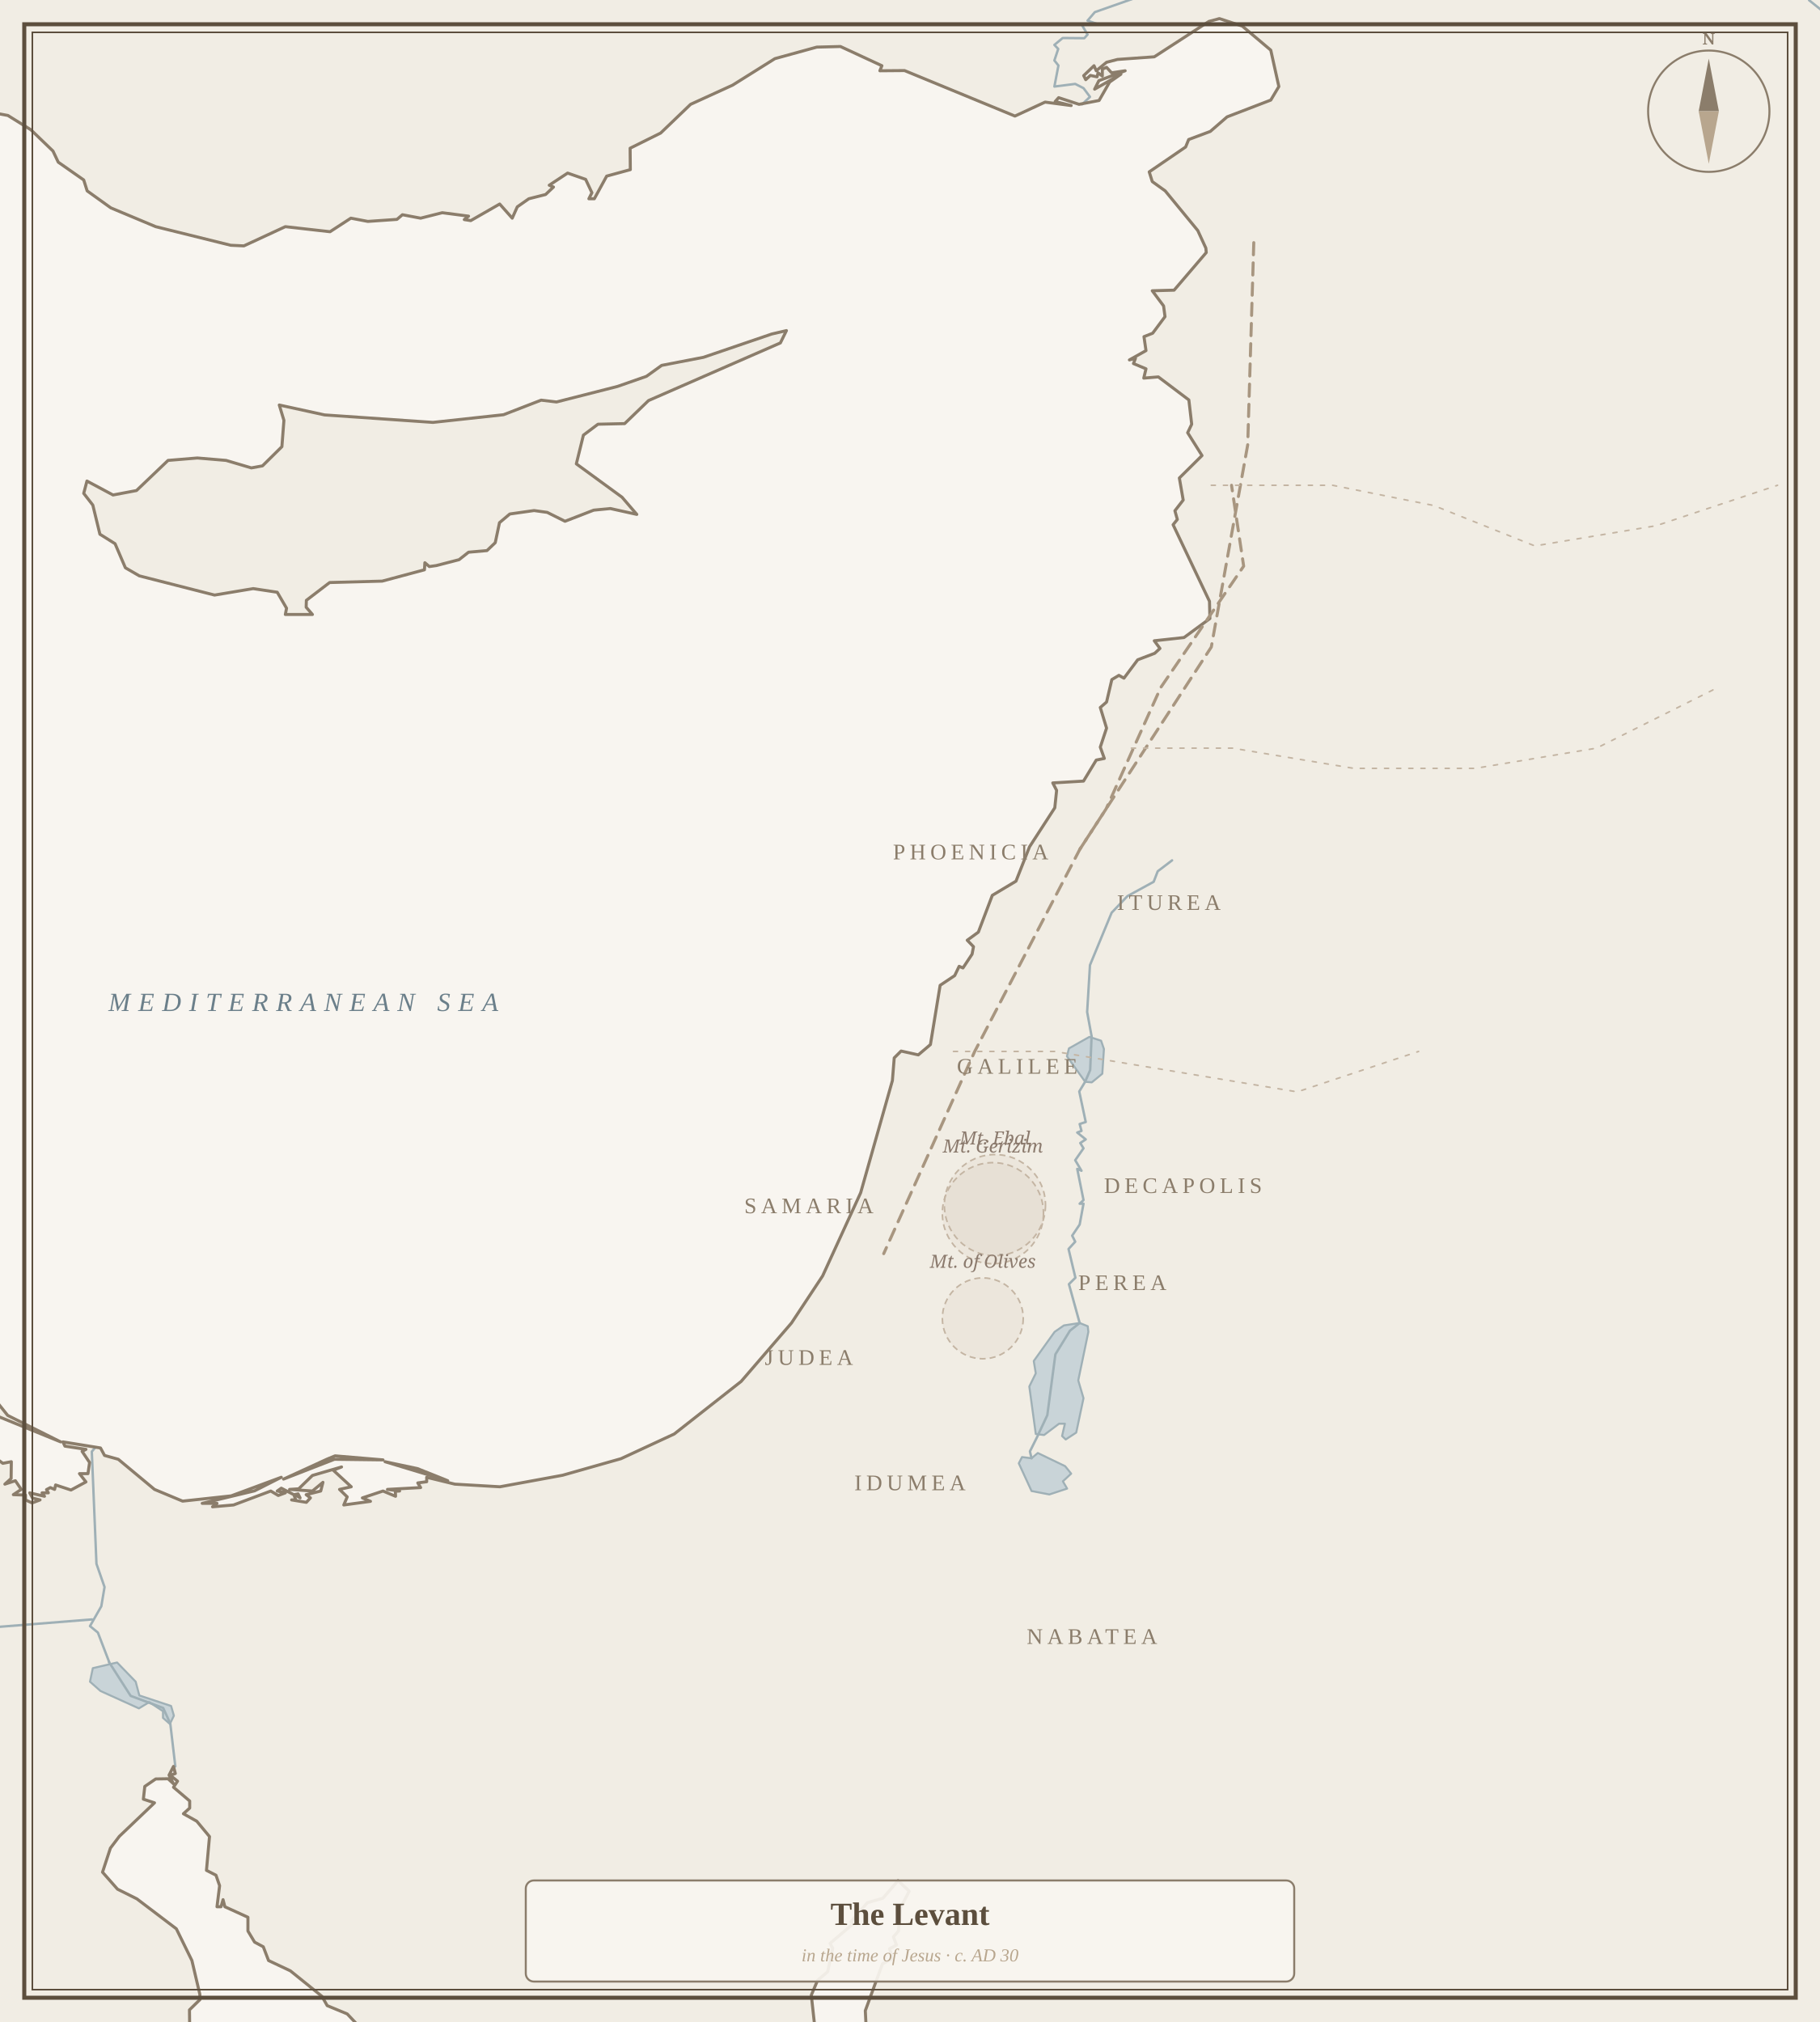
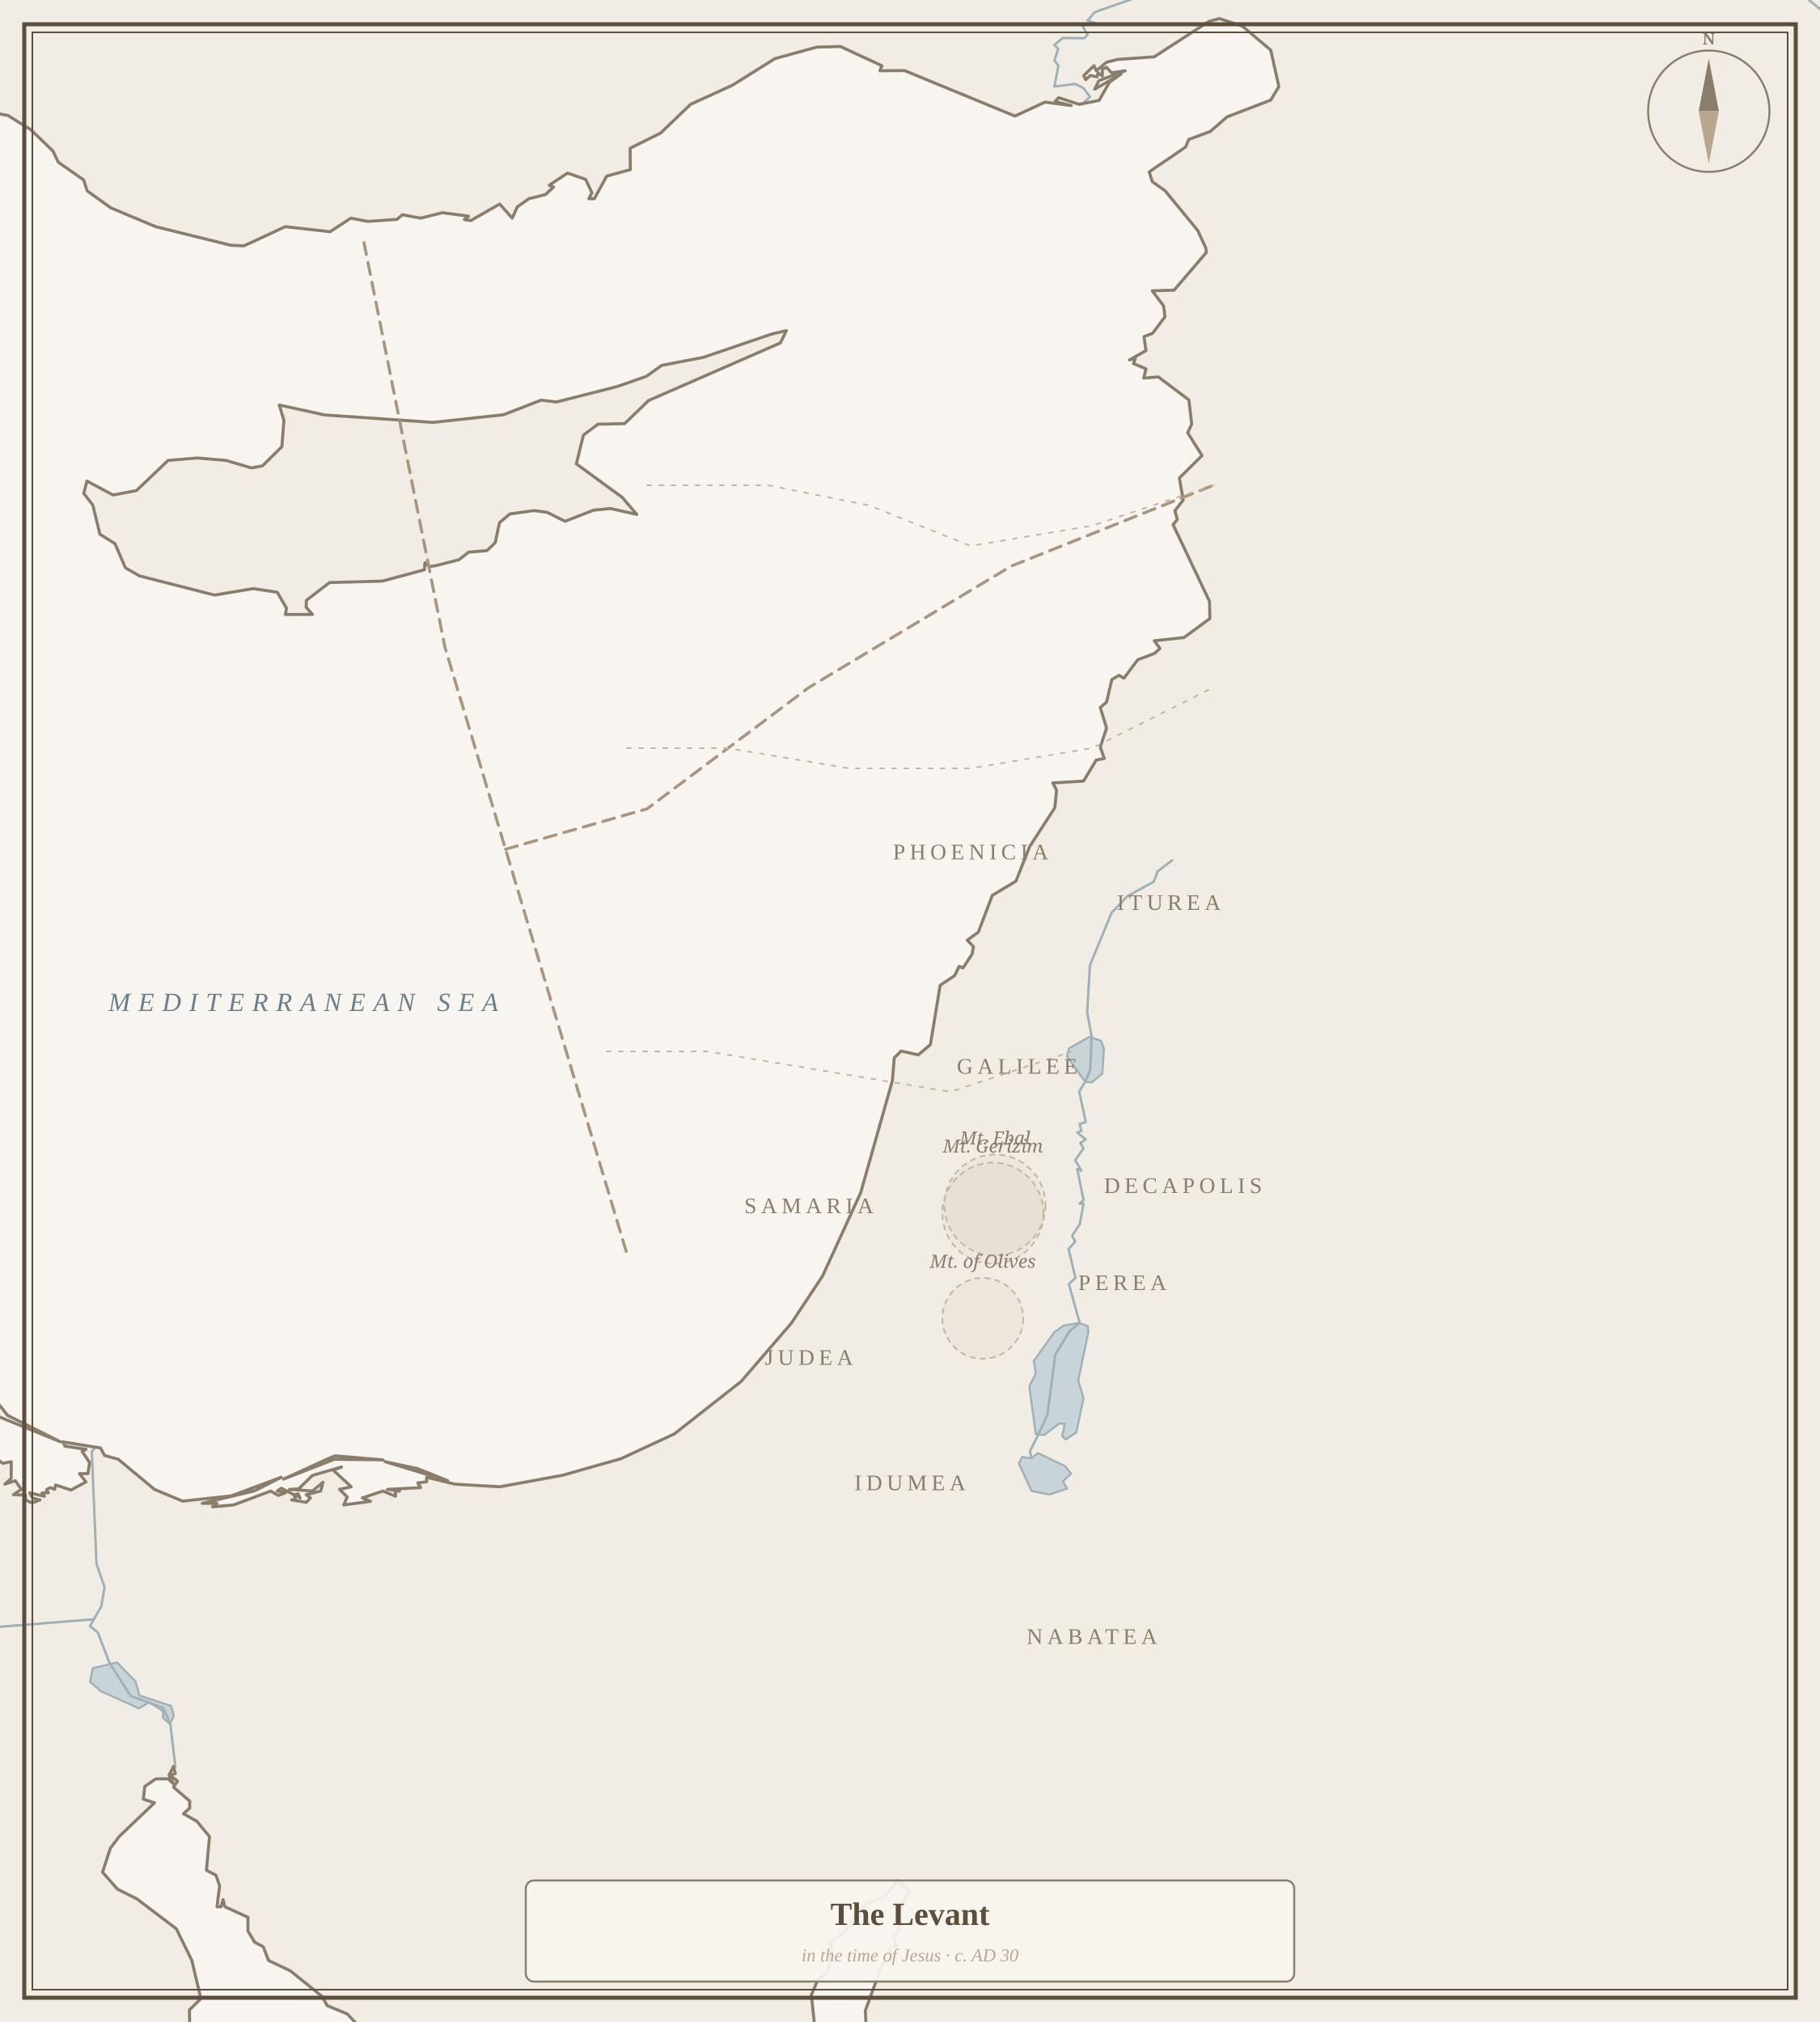
<svg xmlns="http://www.w3.org/2000/svg" viewBox="0 0 900 1000" width="900" height="1000">
  <defs>
    <filter id="parchment-texture">
      <feTurbulence type="fractalNoise" baseFrequency="0.04" numOctaves="3" result="noise" />
      <feColorMatrix type="matrix" values="0 0 0 0 0.95  0 0 0 0 0.93  0 0 0 0 0.89  0 0 0 0.04 0" in="noise" result="tint" />
      <feBlend in="SourceGraphic" in2="tint" mode="multiply" />
    </filter>
  </defs>
  <rect x="0" y="0" width="900" height="1000" fill="#F8F5F0" />
  <polygon points="-45,1050 -45,691.3 -24.3,684.3 -13,683.1 -8.3,684.9 3.8,700 30,713.1 -0.7,700.6 -4.8,695.4 -1,695.3 -12.3,684.5 -16.6,683.5 -18.2,685.2 -20.2,684.3 -20.2,686 -22.3,685.2 -23.3,687.8 -20.2,687.8 -18.2,696.4 -23.8,691.9 -26.4,694.6 -21.2,694.6 -21.8,697.1 -18.2,698 -25.5,698.9 -23.3,700.6 -25.8,704 -21.2,705.8 -30.4,705.1 -30.6,711.1 -34.9,714.4 -26.9,715.2 -24.8,718.5 -17.1,722 -14,718.5 -14,722 -16.1,722.9 -14,722.9 -15.1,724.6 -11,723.7 -11.1,726.6 -2,721.2 1.4,723.7 5.6,722.9 5.5,731.2 2.4,734 7.6,732.3 10.5,736.6 6.6,739.2 12.6,739.4 12.6,741.8 15.9,743.3 19.8,741.8 16.1,740.9 14.7,738.3 22,740 20.8,738.3 23.9,738.3 23,736.7 24.9,735.7 27,736.6 27.5,734.4 35.1,736.9 42.5,732.9 39.3,728.8 43.5,728.8 44.3,723.3 40.6,717.8 42.5,716.8 32.1,715.2 31.1,713.1 49.7,716.1 51.7,719.8 58.5,721.7 76.4,736.6 90.3,742.4 114.3,739.8 139.1,730.6 125.9,737.3 100,743.5 107.3,743.5 105.1,745.2 115.5,744.3 133.9,737.4 137.6,739.6 141.1,738.3 137.1,737.4 139.1,736 145.3,739.2 146.3,741.8 144.2,741.8 151.5,743 153.5,740.8 151.4,739.2 158.6,737.4 159.7,733.1 154.5,737.4 143.2,736.6 147.7,736.3 154.5,729.7 168.9,725.5 164.8,727.1 173.7,735.3 167.9,736.6 171.7,740.3 170,744.3 183.2,742.5 179.2,740.8 189.4,737.4 195.6,740 195.5,737.5 197.6,737.4 191.6,736.6 208,735.7 206.6,733.4 211,732.8 211,730.6 224.9,734 247.2,735.3 278.2,729.6 307.1,721.4 333.4,709.2 366.5,683.2 391.4,654.3 406.8,631 425.6,589.9 441.3,534.4 442.2,523.2 445.6,519.8 454.1,521.7 460.1,516.6 464.9,487.3 472.1,482.5 474.3,477.9 476.2,478.7 480.7,471.9 481.4,468.2 478.3,465 483.8,461 490.7,442.8 502.4,435.8 509.1,418.8 521.6,399.5 522.5,390.9 520.6,387.2 535.8,386.3 542.1,375.9 546.1,375.1 544.1,369.5 547.2,360.1 544.1,349.9 547.2,347.2 549.8,336.1 553.3,334 555.8,335.4 562.6,326.3 571,323.1 573.6,320.7 570.8,316.9 585.5,315.3 598.3,305.9 598.1,297.4 580.1,259.5 582.2,256.9 581,252.6 585.1,247.3 583.2,236.4 594.4,225.3 587.3,214 589.3,209.8 587.9,197.8 572.8,186.4 565.6,187 566.7,182.4 560.5,179.8 561.5,177.2 558.5,178 566.7,173.4 565.7,166.5 570,164.8 576.1,156.6 575.4,151.3 569.8,143.8 580.6,143.5 596.5,124.9 596.3,122.7 592.3,114 576.2,94.4 569.8,89.8 568.3,85 586.3,72.7 587.8,69 598.5,65 606.8,57.8 628.4,49.5 632.4,42.8 628.4,24.8 614.3,12.9 603,9.2 597.8,10.6 570.8,28.1 552.6,29.4 547.2,30.8 542.1,35 541,32.5 535.9,37.4 536.9,39.4 539.2,37.3 542.5,38 543,36 545.1,37.6 545.1,34.2 547.2,33.3 549.7,36 556.4,35 543.4,39.9 541.3,44.1 554.3,36.7 548.7,40.6 543.5,49.7 533.6,51.6 523.5,48.3 521.8,50.2 529.7,52.2 516.8,50.5 501.9,57.4 447.3,34.9 435.1,35 436.1,32.5 415.6,23 403.9,23.3 383.2,29 362.3,42.1 341.5,51.6 326.7,65.8 311.6,73.3 311.7,83.9 300,87.1 293.9,98.3 291.2,98.3 292.7,95.3 289.6,88.7 280.7,85.6 271.6,91.6 273.7,92.5 269.8,96.2 261.5,98.3 255.8,102.3 253.3,107.9 247.1,100.9 232.8,109.1 229.6,108.6 231.7,106.9 218.7,105.2 208,107.9 199,106.2 196.3,108.5 181.9,109.5 173.5,107.9 163.2,114.6 141.1,112.1 120.6,121.6 114.1,121.3 77,112.1 54.8,102.8 43.1,94.4 41.4,89 28.8,80.2 26.2,74.7 15.3,64.2 3.9,57.1 -27.4,51.3 -39.5,44.7 -45,44.4 -45,-50 945,-50 945,1050 419.2,1050 416.8,1041.9 425.8,1021.4 426.3,1013.8 423.8,1012.5 428.4,1004.5 427.9,994.4 436.4,971.2 441.3,968.7 439.9,963.8 443.3,961.9 441.8,957.9 444.3,955 445.3,943.6 449.6,935.3 444.1,930.1 436.6,938.8 428.9,941 420.8,950.4 421.8,951.5 410.5,961.1 411.8,963.6 409.3,975.1 404.3,979.4 401.2,986.7 402.8,1001.4 396.1,1006.4 397.1,1017.1 393,1019.3 395,1028.7 393.7,1033 382.6,1050 183.2,1050 179.2,1040.6 184.2,1029.5 176.2,1020.4 174.9,1003 176.7,1001.3 171.7,996 161.8,991.9 159.2,987.3 143.6,974.7 132.8,969.6 130.2,962.8 125.9,960.5 122.6,955 122.6,948.2 111.2,943 110.3,939.5 109.3,943 107.3,943 108.6,932.6 106.8,927.4 102.1,925 103.6,908.3 97.3,900.7 90.7,897 93.8,894.2 93.8,890.7 85.8,883.9 87.8,880.9 84.2,878 86.7,877.1 85.8,873.6 83.6,877.9 85.8,882.2 83.1,879.7 77,879.8 71.6,883.5 70.9,889.8 76.4,891.6 59,908.2 54.6,914 50.7,925.9 58.1,934.3 67.7,939.1 87.2,953.9 94.9,969.6 98.8,986.2 98.9,988.9 93.7,994 93.8,1003.4 101,1009.8 102.1,1014.9 112.4,1024.4 121,1027.7 129.8,1050" fill="#F1EDE4" stroke="none" />
  <polygon points="146.8,739.8 145.4,739.2 147.4,738.8 148.4,740.8 146.8,739.8" fill="#F1EDE4" stroke="none" />
  <polygon points="206.4,726.3 221.4,732.3 190.4,722.9 206.4,726.3" fill="#F1EDE4" stroke="none" />
  <polygon points="161.8,721.6 165.7,720 189.4,722 165.4,721.7 140.2,731.5 161.8,721.6" fill="#F1EDE4" stroke="none" />
  <polygon points="381.6,165.2 388.9,163.5 385.9,169.6 320.7,198.1 308.9,209.5 295.7,209.8 288.5,215.2 285,229.4 307.6,245.9 314.9,254.4 301.8,251.5 293.6,252.3 279.4,257.8 270.6,253.4 264.1,252.5 252.1,254.2 247,258.5 244.9,268.4 240.8,272.3 231.7,273.1 227,276.8 215.8,279.7 212.3,280.2 210.1,278.3 209.9,281.8 189,287.4 163,288.1 151.5,296.9 151.4,300.3 154.5,303.9 141.1,303.9 141.7,300.8 137.1,292.9 125.2,291.1 106.1,294.3 68.9,284.8 62,280.8 56.9,268.9 49.4,264.2 45.9,249.8 41.4,244 43,237.9 55.9,244.8 67.5,242.6 83.1,227.7 97.6,226.5 111.8,227.7 124.3,231.4 129.8,230.4 139.4,220.9 140.4,207.9 138.1,200.3 160.5,205.2 214.1,208.9 249,205.1 267.6,197.9 275.2,198.8 305.4,191.1 319.7,186.1 327.2,180.7 347.9,176.7 381.6,165.2" fill="#F1EDE4" stroke="none" />
  <polygon points="545.9,518.8 545.1,531 539.9,535.3 536.6,535 527.6,522.4 528.6,518.5 538.7,512.8 544.5,514.7 545.9,518.8" fill="#C9D4D8" stroke="#9FB0B6" stroke-width="1" stroke-linejoin="round" />
  <polygon points="945,141.6 938.1,140.3 930.6,133.5 920.2,131.4 916.5,126.3 911.1,125.8 913.1,124 907.9,121.6 902.8,115.5 903.8,106.8 913.7,98 915.6,93.8 923.9,92.1 926.8,82.2 929.5,82.9 933.8,93.5 921.6,97.8 918.8,100.6 920.3,103.5 915,107.2 914.5,109.9 917.7,116 922.4,118.1 926.2,123.3 938.3,125.8 940.2,128.7 945,130" fill="#C9D4D8" stroke="#9FB0B6" stroke-width="1" stroke-linejoin="round" />
  <polygon points="533.9,654.3 537.9,655.9 538.2,658.7 533.2,682.7 535.8,691.5 532.2,708.5 527,711.9 525.2,710.2 526.6,704.1 523.7,704.1 516.3,709.7 512.2,709.2 509,685.7 512.2,679.2 511.2,673.1 521.5,658.7 526.1,655.5 533.9,654.3" fill="#C9D4D8" stroke="#9FB0B6" stroke-width="1" stroke-linejoin="round" />
  <polygon points="526.7,725.1 529.7,728.8 525.6,732.6 527.7,736.2 518.9,739.1 510.1,737.4 503.8,723.7 505.4,720.6 510.1,721.2 513.2,718.6 526.7,725.1" fill="#C9D4D8" stroke="#9FB0B6" stroke-width="1" stroke-linejoin="round" />
  <polygon points="84,852.6 80.6,849.6 80.6,846.3 73.8,841.8 68.7,844.9 49.7,836.3 44.5,831.7 45.9,825 57.9,822.2 67.1,831.7 68.9,838.5 84.6,843.7 86,848.5 84,852.6" fill="#C9D4D8" stroke="#9FB0B6" stroke-width="1" stroke-linejoin="round" />
  <polyline points="670.5,-50 670.5,-47.1 655.6,-44.5 653.1,-46.4 642.9,-43.5 637.6,-36.9 640,-34.5 638.6,-28.8 634.6,-21.5 630.3,-19.5 613.9,-22.3 608.4,-26.3 598.6,-27.6 591.2,-26.6 583.2,-22.3 577.1,-23.2 571.9,-17.1 572.8,-14.7 569.8,-14.7 576,-10.4 567.8,-6.5 570.8,-2.7 564.7,-4.1 563.6,-1.8 541.4,6 537.8,10.2 543,12 534.8,12 537.8,17.1 536.2,18.9 525.5,18.8 521.4,22.2 523.3,24.2 521.4,29.9 523.4,32.4 521.4,42.8 531.7,41.5 535.8,43.6 539,47.9 535.1,51.6" fill="none" stroke="#9FB0B6" stroke-width="1.2" stroke-linecap="round" stroke-linejoin="round" />
  <polyline points="84.2,852.4 80.7,844.7 64.6,838.7 53.9,822" fill="none" stroke="#9FB0B6" stroke-width="1.2" stroke-linecap="round" stroke-linejoin="round" />
  <polyline points="54,822 48.4,807.4 44.5,804.2 50.1,794.4 51.7,784.9 47.7,773.4 45.4,717.9 47.1,715.9" fill="none" stroke="#9FB0B6" stroke-width="1.2" stroke-linecap="round" stroke-linejoin="round" />
  <polyline points="84.2,852.3 86.7,873.6" fill="none" stroke="#9FB0B6" stroke-width="1.2" stroke-linecap="round" stroke-linejoin="round" />
  <polyline points="-45,709.8 -42.5,702.3 -28.4,697.2 -29.3,692.7 -23.3,684.3" fill="none" stroke="#9FB0B6" stroke-width="1.2" stroke-linecap="round" stroke-linejoin="round" />
  <polyline points="-45,809.7 -42.2,807.9 45.5,800.9" fill="none" stroke="#9FB0B6" stroke-width="1.2" stroke-linecap="round" stroke-linejoin="round" />
  <polyline points="539.8,512.5 539.1,529.2 536.6,535" fill="none" stroke="#9FB0B6" stroke-width="1.2" stroke-linecap="round" stroke-linejoin="round" />
  <polyline points="513.5,709.3 517.9,699.9 521.9,669.8 529.1,658.1 533.9,654.3" fill="none" stroke="#9FB0B6" stroke-width="1.2" stroke-linecap="round" stroke-linejoin="round" />
  <polyline points="579.6,425.5 572.5,430.9 570.5,436.1 557.5,443.2 549.7,451.4 539,477.3 537.6,500.5 539.8,512.5" fill="none" stroke="#9FB0B6" stroke-width="1.2" stroke-linecap="round" stroke-linejoin="round" />
  <polyline points="536.6,535 533.7,539.8 536.9,554.9 533.9,555.9 534.8,559.3 532.7,560.1 536.9,563.5 534.2,565.3 535.8,567.9 531.7,573.8 534.8,579 532.7,578.1 535.8,593.5 533.9,595.3 535.8,595.3 533.9,605.6 530.2,611.1 531.7,614.1 528.4,617.7 531.8,631.9 528.6,635.1 533.9,654.3" fill="none" stroke="#9FB0B6" stroke-width="1.2" stroke-linecap="round" stroke-linejoin="round" />
  <polyline points="513.5,709.4 509.3,717.8 510.1,721.2" fill="none" stroke="#9FB0B6" stroke-width="1.2" stroke-linecap="round" stroke-linejoin="round" />
  <polyline points="890.9,-50 877.9,-38 876.1,-33.5 880,-31.2 881.2,-26.7 877.9,-28.3 876.1,-25.4 881.5,-16.4 880.4,-8.2 888.4,-5.3 896.9,-6.3 894.6,0.1 901.2,5.4 902.8,12 906.1,14.9 903.1,16.1 903.9,20.5" fill="none" stroke="#9FB0B6" stroke-width="1.2" stroke-linecap="round" stroke-linejoin="round" />
  <polyline points="945,135.4 920.3,125 909.5,112.7 909.3,107.4 916.4,98.4 928.4,91.9 927.5,82.2" fill="none" stroke="#9FB0B6" stroke-width="1.2" stroke-linecap="round" stroke-linejoin="round" />
  <polyline points="903.9,20.5 904.9,27.3 906.9,32.5 910,32.5 910,36.3 914.7,40.1 931.6,44 943.9,59 940.1,61 938.4,67.1 930.5,70.1 927.5,82.2" fill="none" stroke="#9FB0B6" stroke-width="1.2" stroke-linecap="round" stroke-linejoin="round" />
  <polygon points="-45,1050 -45,691.3 -24.3,684.3 -13,683.1 -8.3,684.9 3.8,700 30,713.1 -0.7,700.6 -4.8,695.4 -1,695.3 -12.3,684.5 -16.6,683.5 -18.2,685.2 -20.2,684.3 -20.2,686 -22.3,685.2 -23.3,687.8 -20.2,687.8 -18.2,696.4 -23.8,691.9 -26.4,694.6 -21.2,694.6 -21.8,697.1 -18.2,698 -25.5,698.9 -23.3,700.6 -25.8,704 -21.2,705.8 -30.4,705.1 -30.6,711.1 -34.9,714.4 -26.9,715.2 -24.8,718.5 -17.1,722 -14,718.5 -14,722 -16.1,722.9 -14,722.9 -15.1,724.6 -11,723.7 -11.1,726.6 -2,721.2 1.4,723.7 5.6,722.9 5.5,731.2 2.4,734 7.6,732.3 10.5,736.6 6.6,739.2 12.6,739.4 12.6,741.8 15.9,743.3 19.8,741.8 16.1,740.9 14.7,738.3 22,740 20.8,738.3 23.9,738.3 23,736.7 24.9,735.7 27,736.6 27.5,734.4 35.1,736.9 42.5,732.9 39.3,728.8 43.5,728.8 44.3,723.3 40.6,717.8 42.5,716.8 32.1,715.2 31.1,713.1 49.7,716.1 51.7,719.8 58.5,721.7 76.4,736.6 90.3,742.4 114.3,739.8 139.1,730.6 125.9,737.3 100,743.5 107.3,743.5 105.1,745.2 115.5,744.3 133.9,737.4 137.6,739.6 141.1,738.3 137.1,737.4 139.1,736 145.3,739.2 146.3,741.8 144.2,741.8 151.5,743 153.5,740.8 151.4,739.2 158.6,737.4 159.7,733.1 154.5,737.4 143.2,736.6 147.7,736.3 154.5,729.7 168.9,725.5 164.8,727.1 173.7,735.3 167.9,736.6 171.7,740.3 170,744.3 183.2,742.5 179.2,740.8 189.4,737.4 195.6,740 195.5,737.5 197.6,737.4 191.6,736.6 208,735.7 206.6,733.4 211,732.8 211,730.6 224.9,734 247.2,735.3 278.2,729.6 307.1,721.4 333.4,709.2 366.5,683.2 391.4,654.3 406.8,631 425.6,589.9 441.3,534.4 442.2,523.2 445.6,519.8 454.1,521.7 460.1,516.6 464.9,487.3 472.1,482.5 474.3,477.9 476.2,478.7 480.7,471.9 481.4,468.2 478.3,465 483.8,461 490.7,442.8 502.4,435.8 509.1,418.8 521.6,399.5 522.5,390.9 520.6,387.2 535.8,386.3 542.1,375.9 546.1,375.1 544.1,369.5 547.2,360.1 544.1,349.9 547.2,347.2 549.8,336.1 553.3,334 555.8,335.4 562.6,326.3 571,323.1 573.6,320.7 570.8,316.9 585.5,315.3 598.3,305.9 598.1,297.4 580.1,259.5 582.2,256.9 581,252.6 585.1,247.3 583.2,236.4 594.4,225.3 587.3,214 589.3,209.8 587.9,197.8 572.8,186.4 565.6,187 566.7,182.4 560.5,179.8 561.5,177.2 558.5,178 566.7,173.4 565.7,166.5 570,164.8 576.1,156.6 575.4,151.3 569.8,143.8 580.6,143.5 596.5,124.9 596.3,122.7 592.3,114 576.2,94.4 569.8,89.8 568.3,85 586.3,72.7 587.8,69 598.5,65 606.8,57.8 628.4,49.5 632.4,42.8 628.4,24.8 614.3,12.9 603,9.2 597.8,10.6 570.8,28.1 552.6,29.4 547.2,30.8 542.1,35 541,32.5 535.9,37.4 536.9,39.4 539.2,37.3 542.5,38 543,36 545.1,37.6 545.1,34.2 547.2,33.3 549.7,36 556.4,35 543.4,39.9 541.3,44.1 554.3,36.7 548.7,40.6 543.5,49.7 533.6,51.6 523.5,48.3 521.8,50.2 529.7,52.2 516.8,50.5 501.9,57.4 447.3,34.9 435.1,35 436.1,32.5 415.6,23 403.9,23.3 383.2,29 362.3,42.1 341.5,51.6 326.7,65.8 311.6,73.3 311.7,83.9 300,87.1 293.9,98.3 291.2,98.3 292.7,95.3 289.6,88.7 280.7,85.6 271.6,91.6 273.7,92.5 269.8,96.2 261.5,98.3 255.8,102.3 253.3,107.9 247.1,100.9 232.8,109.1 229.6,108.6 231.7,106.9 218.7,105.2 208,107.9 199,106.2 196.3,108.5 181.9,109.5 173.5,107.9 163.2,114.6 141.1,112.1 120.6,121.6 114.1,121.3 77,112.1 54.8,102.8 43.1,94.4 41.4,89 28.8,80.2 26.2,74.7 15.3,64.2 3.9,57.1 -27.4,51.3 -39.5,44.7 -45,44.4 -45,-50 945,-50 945,1050 419.2,1050 416.8,1041.9 425.8,1021.4 426.3,1013.8 423.8,1012.5 428.4,1004.5 427.9,994.4 436.4,971.2 441.3,968.7 439.9,963.8 443.3,961.9 441.8,957.9 444.3,955 445.3,943.6 449.6,935.3 444.1,930.1 436.6,938.8 428.9,941 420.8,950.4 421.8,951.5 410.5,961.1 411.8,963.6 409.3,975.1 404.3,979.4 401.2,986.7 402.8,1001.4 396.1,1006.4 397.1,1017.1 393,1019.3 395,1028.7 393.7,1033 382.6,1050 183.2,1050 179.2,1040.6 184.2,1029.5 176.2,1020.4 174.9,1003 176.7,1001.3 171.7,996 161.8,991.9 159.2,987.3 143.6,974.7 132.8,969.6 130.2,962.8 125.9,960.5 122.6,955 122.6,948.2 111.2,943 110.3,939.5 109.3,943 107.3,943 108.6,932.6 106.8,927.4 102.1,925 103.6,908.3 97.3,900.7 90.7,897 93.8,894.2 93.8,890.7 85.8,883.9 87.8,880.9 84.2,878 86.7,877.1 85.8,873.6 83.6,877.9 85.8,882.2 83.1,879.7 77,879.8 71.6,883.5 70.9,889.8 76.4,891.6 59,908.2 54.6,914 50.7,925.9 58.1,934.3 67.7,939.1 87.2,953.9 94.9,969.6 98.8,986.2 98.9,988.9 93.7,994 93.8,1003.4 101,1009.8 102.1,1014.9 112.4,1024.4 121,1027.7 129.8,1050" fill="none" stroke="#8B7D6B" stroke-width="1.5" stroke-linejoin="round" />
  <polygon points="146.8,739.8 145.4,739.2 147.4,738.8 148.4,740.8 146.8,739.8" fill="none" stroke="#8B7D6B" stroke-width="1.5" stroke-linejoin="round" />
  <polygon points="206.4,726.3 221.4,732.3 190.4,722.9 206.4,726.3" fill="none" stroke="#8B7D6B" stroke-width="1.5" stroke-linejoin="round" />
  <polygon points="161.8,721.6 165.7,720 189.4,722 165.4,721.7 140.2,731.5 161.8,721.6" fill="none" stroke="#8B7D6B" stroke-width="1.5" stroke-linejoin="round" />
  <polygon points="381.6,165.2 388.9,163.5 385.9,169.6 320.7,198.1 308.9,209.5 295.7,209.8 288.5,215.2 285,229.4 307.6,245.9 314.9,254.4 301.8,251.5 293.6,252.3 279.4,257.8 270.6,253.4 264.1,252.5 252.1,254.2 247,258.5 244.9,268.4 240.8,272.3 231.7,273.1 227,276.8 215.8,279.7 212.3,280.2 210.1,278.3 209.9,281.8 189,287.4 163,288.1 151.5,296.9 151.4,300.3 154.5,303.9 141.1,303.9 141.7,300.8 137.1,292.9 125.2,291.1 106.1,294.3 68.9,284.8 62,280.8 56.9,268.9 49.4,264.2 45.9,249.8 41.4,244 43,237.9 55.9,244.8 67.5,242.6 83.1,227.7 97.6,226.5 111.8,227.7 124.3,231.4 129.8,230.4 139.4,220.9 140.4,207.9 138.1,200.3 160.5,205.2 214.1,208.9 249,205.1 267.6,197.9 275.2,198.8 305.4,191.1 319.7,186.1 327.2,180.7 347.9,176.7 381.6,165.2" fill="none" stroke="#8B7D6B" stroke-width="1.5" stroke-linejoin="round" />
  <circle cx="491" cy="600" r="25" fill="rgba(196,181,163,0.12)" stroke="#C4B5A3" stroke-width="0.8" stroke-dasharray="3,2" />
  <text x="491" y="570" text-anchor="middle" font-family="Georgia, serif" font-style="italic" font-size="9" fill="#8B7A6D">Mt. Gerizim</text>
  <circle cx="492" cy="596" r="25" fill="rgba(196,181,163,0.12)" stroke="#C4B5A3" stroke-width="0.8" stroke-dasharray="3,2" />
  <text x="492" y="566" text-anchor="middle" font-family="Georgia, serif" font-style="italic" font-size="9" fill="#8B7A6D">Mt. Ebal</text>
  <circle cx="486" cy="652" r="20" fill="rgba(196,181,163,0.12)" stroke="#C4B5A3" stroke-width="0.8" stroke-dasharray="3,2" />
  <text x="486" y="627" text-anchor="middle" font-family="Georgia, serif" font-style="italic" font-size="9" fill="#8B7A6D">Mt. of Olives</text>
  <g id="overlay-levant" fill="none" stroke="#A89680" stroke-width="1.5" stroke-dasharray="6,4" stroke-linecap="round" stroke-linejoin="round">
-     <polyline points="620,120 617,220 599,320 534,420 482,520 437,620" />
-     <polyline points="534,420 547,400 574,340 615,280 609,240" />
+     <polyline points="180,120 200,220 220,320 250,420 280,520 310,620" />
+     <polyline points="250,420 320,400 400,340 500,280 600,240" />
  </g>
  <g fill="none" stroke="#C4B5A3" stroke-width="0.8" stroke-dasharray="2,4" stroke-linecap="round">
-     <polyline points="599,240 659,240 709,250 759,270 819,260 879,240" />
-     <polyline points="559.5,370 609.5,370 669.5,380 729.5,380 789.5,370 849.5,340" />
-     <polyline points="471.5,520 521.5,520 581.5,530 641.5,540 701.5,520" />
+     <polyline points="320,240 380,240 430,250 480,270 540,260 600,240" />
+     <polyline points="310,370 360,370 420,380 480,380 540,370 600,340" />
+     <polyline points="300,520 350,520 410,530 470,540 530,520" />
  </g>
  <text x="150" y="500" text-anchor="middle" font-family="Georgia, 'Times New Roman', serif" font-size="13" font-style="italic" font-weight="normal" letter-spacing="0.3em" fill="#6B7F8A">MEDITERRANEAN SEA</text>
  <text x="503" y="531" text-anchor="middle" font-family="Georgia, 'Times New Roman', serif" font-size="11" font-style="normal" font-weight="normal" letter-spacing="0.2em" fill="#8B7D6B">GALILEE</text>
  <text x="400" y="600" text-anchor="middle" font-family="Georgia, 'Times New Roman', serif" font-size="11" font-style="normal" font-weight="normal" letter-spacing="0.2em" fill="#8B7D6B">SAMARIA</text>
  <text x="400" y="675" text-anchor="middle" font-family="Georgia, 'Times New Roman', serif" font-size="11" font-style="normal" font-weight="normal" letter-spacing="0.2em" fill="#8B7D6B">JUDEA</text>
  <text x="450" y="737" text-anchor="middle" font-family="Georgia, 'Times New Roman', serif" font-size="11" font-style="normal" font-weight="normal" letter-spacing="0.2em" fill="#8B7D6B">IDUMEA</text>
  <text x="585" y="590" text-anchor="middle" font-family="Georgia, 'Times New Roman', serif" font-size="11" font-style="normal" font-weight="normal" letter-spacing="0.2em" fill="#8B7D6B">DECAPOLIS</text>
  <text x="555" y="638" text-anchor="middle" font-family="Georgia, 'Times New Roman', serif" font-size="11" font-style="normal" font-weight="normal" letter-spacing="0.2em" fill="#8B7D6B">PEREA</text>
  <text x="540" y="813" text-anchor="middle" font-family="Georgia, 'Times New Roman', serif" font-size="11" font-style="normal" font-weight="normal" letter-spacing="0.2em" fill="#8B7D6B">NABATEA</text>
  <text x="480" y="425" text-anchor="middle" font-family="Georgia, 'Times New Roman', serif" font-size="11" font-style="normal" font-weight="normal" letter-spacing="0.2em" fill="#8B7D6B">PHOENICIA</text>
  <text x="578" y="450" text-anchor="middle" font-family="Georgia, 'Times New Roman', serif" font-size="11" font-style="normal" font-weight="normal" letter-spacing="0.2em" fill="#8B7D6B">ITUREA</text>
  <rect x="12" y="12" width="876" height="976" fill="none" stroke="#5C4E3D" stroke-width="2" />
  <rect x="16" y="16" width="868" height="968" fill="none" stroke="#5C4E3D" stroke-width="0.8" />
  <rect x="260" y="930" width="380" height="50" rx="4" fill="rgba(248,245,240,0.92)" stroke="#8B7D6B" stroke-width="1" />
  <text x="450" y="952" text-anchor="middle" font-family="Georgia, 'Times New Roman', serif" font-size="16" font-weight="bold" fill="#5C4E3D">The Levant</text>
  <text x="450" y="970" text-anchor="middle" font-family="Georgia, 'Times New Roman', serif" font-size="9" font-style="italic" fill="#B8A68E">in the time of Jesus · c. AD 30</text>
  <circle cx="845" cy="55" r="30" fill="#F1EDE4" stroke="#8B7D6B" stroke-width="1" />
  <polygon points="845,29 840,55 850,55" fill="#8B7D6B" />
  <polygon points="845,81 840,55 850,55" fill="#B8A68E" />
  <text x="845" y="22" text-anchor="middle" font-family="Georgia, serif" font-size="8" font-weight="bold" fill="#8B7D6B">N</text>
</svg>
